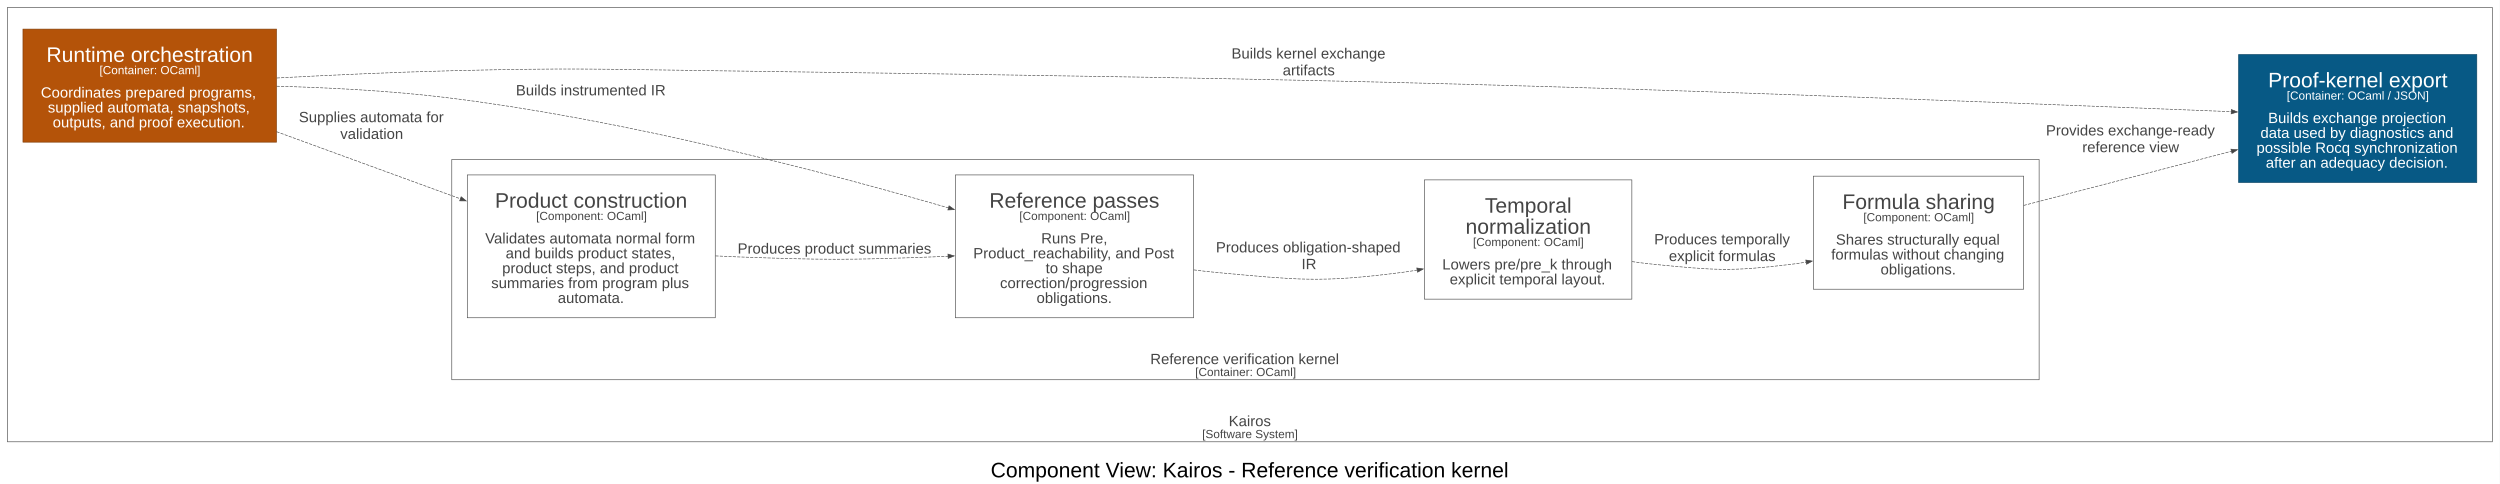
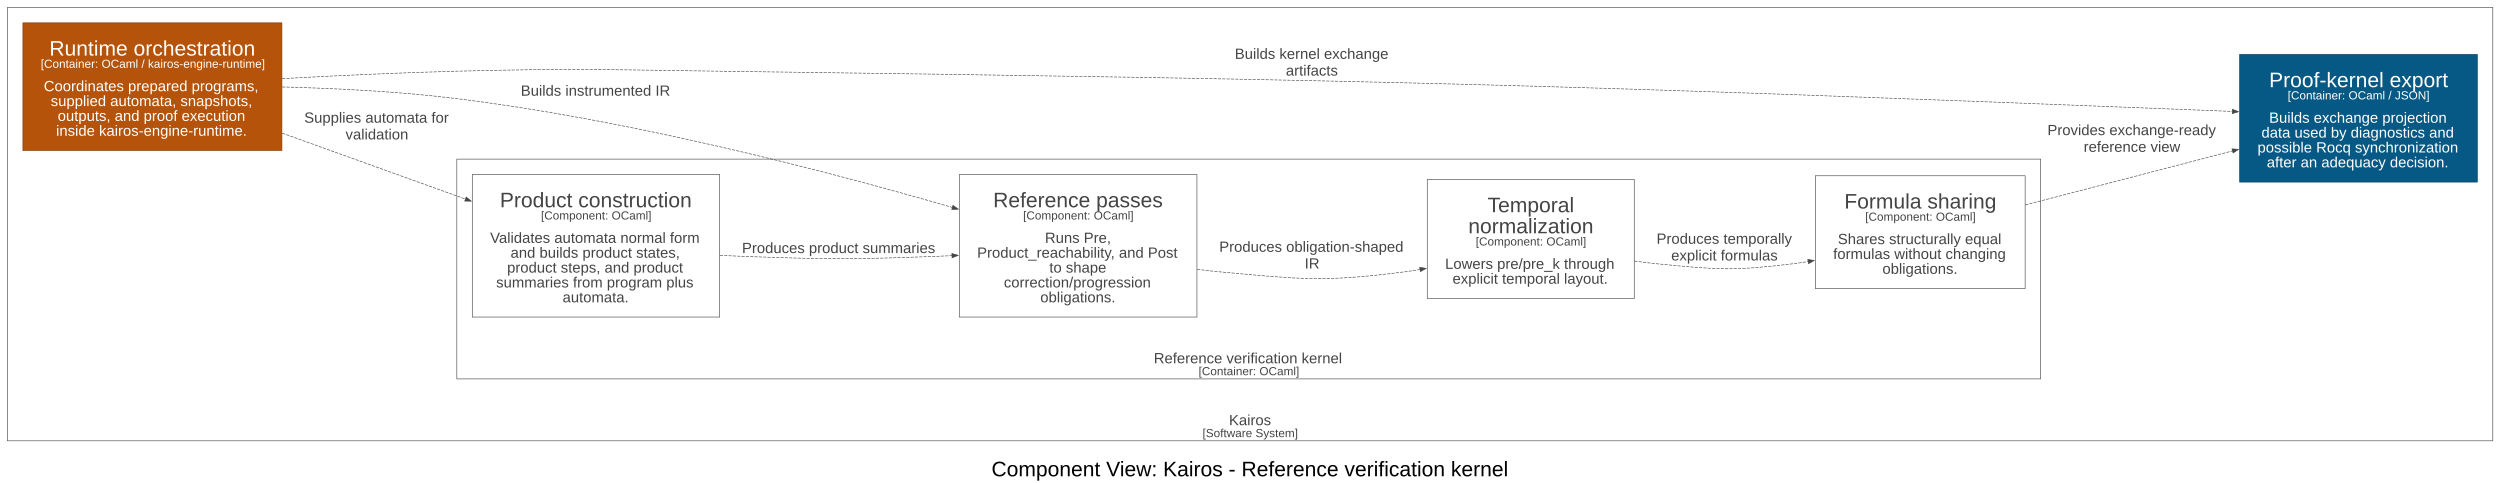
- <svg xmlns="http://www.w3.org/2000/svg" width="4029pt" height="780pt" viewBox="0.00 0.00 4029.00 780.00">
+ <svg xmlns="http://www.w3.org/2000/svg" width="4038pt" height="780pt" viewBox="0.00 0.00 4038.00 780.00">
  <g id="graph0" class="graph" transform="scale(1 1) rotate(0) translate(4 776)">
-     <polygon fill="white" stroke="none" points="-4,4 -4,-776 4024.6,-776 4024.6,4 -4,4" />
-     <text xml:space="preserve" text-anchor="start" x="1592.55" y="-6.7" font-family="Arial" font-size="34.00">Component View: Kairos - Reference verification kernel</text>
+     <polygon fill="white" stroke="none" points="-4,4 -4,-776 4034.35,-776 4034.35,4 -4,4" />
+     <text xml:space="preserve" text-anchor="start" x="1597.43" y="-6.7" font-family="Arial" font-size="34.00">Component View: Kairos - Reference verification kernel</text>
    <g id="clust1" class="cluster">
-       <polygon fill="none" stroke="#444444" points="8,-64 8,-764 4012.6,-764 4012.6,-64 8,-64" />
-       <text xml:space="preserve" text-anchor="start" x="1976.18" y="-89.2" font-family="Arial" font-size="24.00" fill="#444444">Kairos</text>
-       <text xml:space="preserve" text-anchor="start" x="1933.43" y="-69.95" font-family="Arial" font-size="19.00" fill="#444444">[Software System]</text>
+       <polygon fill="none" stroke="#444444" points="8,-64 8,-764 4022.35,-764 4022.35,-64 8,-64" />
+       <text xml:space="preserve" text-anchor="start" x="1981.05" y="-89.2" font-family="Arial" font-size="24.00" fill="#444444">Kairos</text>
+       <text xml:space="preserve" text-anchor="start" x="1938.3" y="-69.95" font-family="Arial" font-size="19.00" fill="#444444">[Software System]</text>
    </g>
    <g id="clust2" class="cluster">
-       <polygon fill="none" stroke="#444444" points="724.1,-164 724.1,-519 3282.25,-519 3282.25,-164 724.1,-164" />
-       <text xml:space="preserve" text-anchor="start" x="1849.8" y="-189.2" font-family="Arial" font-size="24.00" fill="#444444">Reference verification kernel</text>
-       <text xml:space="preserve" text-anchor="start" x="1922.18" y="-169.95" font-family="Arial" font-size="19.00" fill="#444444">[Container: OCaml]</text>
+       <polygon fill="none" stroke="#444444" points="733.85,-164 733.85,-519 3292,-519 3292,-164 733.85,-164" />
+       <text xml:space="preserve" text-anchor="start" x="1859.55" y="-189.2" font-family="Arial" font-size="24.00" fill="#444444">Reference verification kernel</text>
+       <text xml:space="preserve" text-anchor="start" x="1931.93" y="-169.95" font-family="Arial" font-size="19.00" fill="#444444">[Container: OCaml]</text>
    </g>
    <g id="15" class="node">
-       <polygon fill="#ffffff" stroke="#444444" points="1148.7,-494.1 749.1,-494.1 749.1,-263.9 1148.7,-263.9 1148.7,-494.1" />
-       <text xml:space="preserve" text-anchor="start" x="793.65" y="-441.2" font-family="Arial" font-size="34.00" fill="#444444">Product construction</text>
-       <text xml:space="preserve" text-anchor="start" x="860.03" y="-421.45" font-family="Arial" font-size="19.00" fill="#444444">[Component: OCaml]</text>
-       <text xml:space="preserve" text-anchor="start" x="777.9" y="-383.7" font-family="Arial" font-size="24.00" fill="#444444">Validates automata normal form</text>
-       <text xml:space="preserve" text-anchor="start" x="810.9" y="-359.7" font-family="Arial" font-size="24.00" fill="#444444">and builds product states,</text>
-       <text xml:space="preserve" text-anchor="start" x="805.28" y="-335.7" font-family="Arial" font-size="24.00" fill="#444444">product steps, and product</text>
-       <text xml:space="preserve" text-anchor="start" x="787.65" y="-311.7" font-family="Arial" font-size="24.00" fill="#444444">summaries from program plus</text>
-       <text xml:space="preserve" text-anchor="start" x="894.9" y="-287.7" font-family="Arial" font-size="24.00" fill="#444444">automata.</text>
+       <polygon fill="#ffffff" stroke="#444444" points="1158.45,-494.1 758.85,-494.1 758.85,-263.9 1158.45,-263.9 1158.45,-494.1" />
+       <text xml:space="preserve" text-anchor="start" x="803.4" y="-441.2" font-family="Arial" font-size="34.00" fill="#444444">Product construction</text>
+       <text xml:space="preserve" text-anchor="start" x="869.78" y="-421.45" font-family="Arial" font-size="19.00" fill="#444444">[Component: OCaml]</text>
+       <text xml:space="preserve" text-anchor="start" x="787.65" y="-383.7" font-family="Arial" font-size="24.00" fill="#444444">Validates automata normal form</text>
+       <text xml:space="preserve" text-anchor="start" x="820.65" y="-359.7" font-family="Arial" font-size="24.00" fill="#444444">and builds product states,</text>
+       <text xml:space="preserve" text-anchor="start" x="815.03" y="-335.7" font-family="Arial" font-size="24.00" fill="#444444">product steps, and product</text>
+       <text xml:space="preserve" text-anchor="start" x="797.4" y="-311.7" font-family="Arial" font-size="24.00" fill="#444444">summaries from program plus</text>
+       <text xml:space="preserve" text-anchor="start" x="904.65" y="-287.7" font-family="Arial" font-size="24.00" fill="#444444">automata.</text>
    </g>
    <g id="16" class="node">
-       <polygon fill="#ffffff" stroke="#444444" points="1919.55,-494.1 1535.7,-494.1 1535.7,-263.9 1919.55,-263.9 1919.55,-494.1" />
-       <text xml:space="preserve" text-anchor="start" x="1590.38" y="-441.2" font-family="Arial" font-size="34.00" fill="#444444">Reference passes</text>
-       <text xml:space="preserve" text-anchor="start" x="1638.75" y="-421.45" font-family="Arial" font-size="19.00" fill="#444444">[Component: OCaml]</text>
-       <text xml:space="preserve" text-anchor="start" x="1674" y="-383.7" font-family="Arial" font-size="24.00" fill="#444444">Runs Pre,</text>
-       <text xml:space="preserve" text-anchor="start" x="1564.5" y="-359.7" font-family="Arial" font-size="24.00" fill="#444444">Product_reachability, and Post</text>
-       <text xml:space="preserve" text-anchor="start" x="1681.13" y="-335.7" font-family="Arial" font-size="24.00" fill="#444444">to shape</text>
-       <text xml:space="preserve" text-anchor="start" x="1607.63" y="-311.7" font-family="Arial" font-size="24.00" fill="#444444">correction/progression</text>
-       <text xml:space="preserve" text-anchor="start" x="1666.5" y="-287.7" font-family="Arial" font-size="24.00" fill="#444444">obligations.</text>
+       <polygon fill="#ffffff" stroke="#444444" points="1929.3,-494.1 1545.45,-494.1 1545.45,-263.9 1929.3,-263.9 1929.3,-494.1" />
+       <text xml:space="preserve" text-anchor="start" x="1600.13" y="-441.2" font-family="Arial" font-size="34.00" fill="#444444">Reference passes</text>
+       <text xml:space="preserve" text-anchor="start" x="1648.5" y="-421.45" font-family="Arial" font-size="19.00" fill="#444444">[Component: OCaml]</text>
+       <text xml:space="preserve" text-anchor="start" x="1683.75" y="-383.7" font-family="Arial" font-size="24.00" fill="#444444">Runs Pre,</text>
+       <text xml:space="preserve" text-anchor="start" x="1574.25" y="-359.7" font-family="Arial" font-size="24.00" fill="#444444">Product_reachability, and Post</text>
+       <text xml:space="preserve" text-anchor="start" x="1690.88" y="-335.7" font-family="Arial" font-size="24.00" fill="#444444">to shape</text>
+       <text xml:space="preserve" text-anchor="start" x="1617.38" y="-311.7" font-family="Arial" font-size="24.00" fill="#444444">correction/progression</text>
+       <text xml:space="preserve" text-anchor="start" x="1676.25" y="-287.7" font-family="Arial" font-size="24.00" fill="#444444">obligations.</text>
    </g>
    <g id="69" class="edge">
-       <path fill="none" stroke="#444444" stroke-dasharray="5,2" d="M1149.04,-363.58C1161.1,-362.96 1173.06,-362.42 1184.7,-362 1324.61,-356.94 1359.8,-356.77 1499.7,-362 1507.71,-362.3 1515.87,-362.66 1524.11,-363.06" />
-       <polygon fill="#444444" stroke="#444444" points="1523.72,-366.55 1533.88,-363.57 1524.08,-359.56 1523.72,-366.55" />
-       <text xml:space="preserve" text-anchor="start" x="1184.7" y="-367.25" font-family="Arial" font-size="24.00" fill="#444444">Produces product summaries</text>
+       <path fill="none" stroke="#444444" stroke-dasharray="5,2" d="M1158.79,-363.58C1170.85,-362.96 1182.81,-362.42 1194.45,-362 1334.36,-356.94 1369.55,-356.77 1509.45,-362 1517.46,-362.3 1525.62,-362.66 1533.86,-363.06" />
+       <polygon fill="#444444" stroke="#444444" points="1533.47,-366.55 1543.63,-363.57 1533.83,-359.56 1533.47,-366.55" />
+       <text xml:space="preserve" text-anchor="start" x="1194.45" y="-367.25" font-family="Arial" font-size="24.00" fill="#444444">Produces product summaries</text>
    </g>
    <g id="17" class="node">
-       <polygon fill="#ffffff" stroke="#444444" points="2625.9,-486.1 2291.55,-486.1 2291.55,-293.9 2625.9,-293.9 2625.9,-486.1" />
-       <text xml:space="preserve" text-anchor="start" x="2388.98" y="-433.2" font-family="Arial" font-size="34.00" fill="#444444">Temporal</text>
-       <text xml:space="preserve" text-anchor="start" x="2357.85" y="-399.2" font-family="Arial" font-size="34.00" fill="#444444">normalization</text>
-       <text xml:space="preserve" text-anchor="start" x="2369.85" y="-379.45" font-family="Arial" font-size="19.00" fill="#444444">[Component: OCaml]</text>
-       <text xml:space="preserve" text-anchor="start" x="2320.35" y="-341.7" font-family="Arial" font-size="24.00" fill="#444444">Lowers pre/pre_k through</text>
-       <text xml:space="preserve" text-anchor="start" x="2332.35" y="-317.7" font-family="Arial" font-size="24.00" fill="#444444">explicit temporal layout.</text>
+       <polygon fill="#ffffff" stroke="#444444" points="2635.65,-486.1 2301.3,-486.1 2301.3,-293.9 2635.65,-293.9 2635.65,-486.1" />
+       <text xml:space="preserve" text-anchor="start" x="2398.73" y="-433.2" font-family="Arial" font-size="34.00" fill="#444444">Temporal</text>
+       <text xml:space="preserve" text-anchor="start" x="2367.6" y="-399.2" font-family="Arial" font-size="34.00" fill="#444444">normalization</text>
+       <text xml:space="preserve" text-anchor="start" x="2379.6" y="-379.45" font-family="Arial" font-size="19.00" fill="#444444">[Component: OCaml]</text>
+       <text xml:space="preserve" text-anchor="start" x="2330.1" y="-341.7" font-family="Arial" font-size="24.00" fill="#444444">Lowers pre/pre_k through</text>
+       <text xml:space="preserve" text-anchor="start" x="2342.1" y="-317.7" font-family="Arial" font-size="24.00" fill="#444444">explicit temporal layout.</text>
    </g>
    <g id="70" class="edge">
-       <path fill="none" stroke="#444444" stroke-dasharray="5,2" d="M1919.87,-341.04C1931.91,-339.45 1943.88,-338.07 1955.55,-337 2088.33,-324.82 2123.31,-319.95 2255.55,-337 2263.59,-338.04 2271.77,-339.3 2280,-340.73" />
-       <polygon fill="#444444" stroke="#444444" points="2279.29,-344.16 2289.75,-342.52 2280.55,-337.27 2279.29,-344.16" />
-       <text xml:space="preserve" text-anchor="start" x="1955.55" y="-369.25" font-family="Arial" font-size="24.00" fill="#444444">Produces obligation-shaped</text>
-       <text xml:space="preserve" text-anchor="start" x="2093.55" y="-342.25" font-family="Arial" font-size="24.00" fill="#444444">IR</text>
+       <path fill="none" stroke="#444444" stroke-dasharray="5,2" d="M1929.62,-341.04C1941.66,-339.45 1953.63,-338.07 1965.3,-337 2098.08,-324.82 2133.06,-319.95 2265.3,-337 2273.34,-338.04 2281.52,-339.3 2289.75,-340.73" />
+       <polygon fill="#444444" stroke="#444444" points="2289.04,-344.16 2299.5,-342.52 2290.3,-337.27 2289.04,-344.16" />
+       <text xml:space="preserve" text-anchor="start" x="1965.3" y="-369.25" font-family="Arial" font-size="24.00" fill="#444444">Produces obligation-shaped</text>
+       <text xml:space="preserve" text-anchor="start" x="2103.3" y="-342.25" font-family="Arial" font-size="24.00" fill="#444444">IR</text>
    </g>
    <g id="18" class="node">
-       <polygon fill="#ffffff" stroke="#444444" points="3257.25,-492.1 2918.4,-492.1 2918.4,-309.9 3257.25,-309.9 3257.25,-492.1" />
-       <text xml:space="preserve" text-anchor="start" x="2965.2" y="-439.2" font-family="Arial" font-size="34.00" fill="#444444">Formula sharing</text>
-       <text xml:space="preserve" text-anchor="start" x="2998.95" y="-419.45" font-family="Arial" font-size="19.00" fill="#444444">[Component: OCaml]</text>
-       <text xml:space="preserve" text-anchor="start" x="2954.7" y="-381.7" font-family="Arial" font-size="24.00" fill="#444444">Shares structurally equal</text>
-       <text xml:space="preserve" text-anchor="start" x="2947.2" y="-357.7" font-family="Arial" font-size="24.00" fill="#444444">formulas without changing</text>
-       <text xml:space="preserve" text-anchor="start" x="3026.7" y="-333.7" font-family="Arial" font-size="24.00" fill="#444444">obligations.</text>
+       <polygon fill="#ffffff" stroke="#444444" points="3267,-492.1 2928.15,-492.1 2928.15,-309.9 3267,-309.9 3267,-492.1" />
+       <text xml:space="preserve" text-anchor="start" x="2974.95" y="-439.2" font-family="Arial" font-size="34.00" fill="#444444">Formula sharing</text>
+       <text xml:space="preserve" text-anchor="start" x="3008.7" y="-419.45" font-family="Arial" font-size="19.00" fill="#444444">[Component: OCaml]</text>
+       <text xml:space="preserve" text-anchor="start" x="2964.45" y="-381.7" font-family="Arial" font-size="24.00" fill="#444444">Shares structurally equal</text>
+       <text xml:space="preserve" text-anchor="start" x="2956.95" y="-357.7" font-family="Arial" font-size="24.00" fill="#444444">formulas without changing</text>
+       <text xml:space="preserve" text-anchor="start" x="3036.45" y="-333.7" font-family="Arial" font-size="24.00" fill="#444444">obligations.</text>
    </g>
    <g id="71" class="edge">
-       <path fill="none" stroke="#444444" stroke-dasharray="5,2" d="M2626.21,-354.4C2638.25,-352.65 2650.24,-351.14 2661.9,-350 2759.43,-340.44 2785.13,-338.05 2882.4,-350 2890.45,-350.99 2898.64,-352.19 2906.88,-353.56" />
-       <polygon fill="#444444" stroke="#444444" points="2906.2,-356.99 2916.66,-355.26 2907.41,-350.1 2906.2,-356.99" />
-       <text xml:space="preserve" text-anchor="start" x="2661.9" y="-382.25" font-family="Arial" font-size="24.00" fill="#444444">Produces temporally</text>
-       <text xml:space="preserve" text-anchor="start" x="2685.53" y="-355.25" font-family="Arial" font-size="24.00" fill="#444444">explicit formulas</text>
+       <path fill="none" stroke="#444444" stroke-dasharray="5,2" d="M2635.96,-354.4C2648,-352.65 2659.99,-351.14 2671.65,-350 2769.18,-340.44 2794.88,-338.05 2892.15,-350 2900.2,-350.99 2908.39,-352.19 2916.63,-353.56" />
+       <polygon fill="#444444" stroke="#444444" points="2915.95,-356.99 2926.41,-355.26 2917.16,-350.1 2915.95,-356.99" />
+       <text xml:space="preserve" text-anchor="start" x="2671.65" y="-382.25" font-family="Arial" font-size="24.00" fill="#444444">Produces temporally</text>
+       <text xml:space="preserve" text-anchor="start" x="2695.28" y="-355.25" font-family="Arial" font-size="24.00" fill="#444444">explicit formulas</text>
    </g>
    <g id="19" class="node">
-       <polygon fill="#075985" stroke="#043e5d" points="3987.6,-688.1 3603.75,-688.1 3603.75,-481.9 3987.6,-481.9 3987.6,-688.1" />
-       <text xml:space="preserve" text-anchor="start" x="3651.3" y="-635.2" font-family="Arial" font-size="34.00" fill="#ffffff">Proof-kernel export</text>
-       <text xml:space="preserve" text-anchor="start" x="3681.3" y="-615.45" font-family="Arial" font-size="19.00" fill="#ffffff">[Container: OCaml / JSON]</text>
-       <text xml:space="preserve" text-anchor="start" x="3651.3" y="-577.7" font-family="Arial" font-size="24.00" fill="#ffffff">Builds exchange projection</text>
-       <text xml:space="preserve" text-anchor="start" x="3638.93" y="-553.7" font-family="Arial" font-size="24.00" fill="#ffffff">data used by diagnostics and</text>
-       <text xml:space="preserve" text-anchor="start" x="3632.55" y="-529.7" font-family="Arial" font-size="24.00" fill="#ffffff">possible Rocq synchronization</text>
-       <text xml:space="preserve" text-anchor="start" x="3647.55" y="-505.7" font-family="Arial" font-size="24.00" fill="#ffffff">after an adequacy decision.</text>
+       <polygon fill="#075985" stroke="#043e5d" points="3997.35,-688.1 3613.5,-688.1 3613.5,-481.9 3997.35,-481.9 3997.35,-688.1" />
+       <text xml:space="preserve" text-anchor="start" x="3661.05" y="-635.2" font-family="Arial" font-size="34.00" fill="#ffffff">Proof-kernel export</text>
+       <text xml:space="preserve" text-anchor="start" x="3691.05" y="-615.45" font-family="Arial" font-size="19.00" fill="#ffffff">[Container: OCaml / JSON]</text>
+       <text xml:space="preserve" text-anchor="start" x="3661.05" y="-577.7" font-family="Arial" font-size="24.00" fill="#ffffff">Builds exchange projection</text>
+       <text xml:space="preserve" text-anchor="start" x="3648.68" y="-553.7" font-family="Arial" font-size="24.00" fill="#ffffff">data used by diagnostics and</text>
+       <text xml:space="preserve" text-anchor="start" x="3642.3" y="-529.7" font-family="Arial" font-size="24.00" fill="#ffffff">possible Rocq synchronization</text>
+       <text xml:space="preserve" text-anchor="start" x="3657.3" y="-505.7" font-family="Arial" font-size="24.00" fill="#ffffff">after an adequacy decision.</text>
    </g>
    <g id="73" class="edge">
-       <path fill="none" stroke="#444444" stroke-dasharray="5,2" d="M3257.45,-444.96C3358.08,-471.19 3486.51,-504.67 3592.56,-532.31" />
-       <polygon fill="#444444" stroke="#444444" points="3591.38,-535.62 3601.94,-534.76 3593.15,-528.85 3591.38,-535.62" />
-       <text xml:space="preserve" text-anchor="start" x="3293.25" y="-557.73" font-family="Arial" font-size="24.00" fill="#444444">Provides exchange-ready</text>
-       <text xml:space="preserve" text-anchor="start" x="3351.75" y="-530.73" font-family="Arial" font-size="24.00" fill="#444444">reference view</text>
+       <path fill="none" stroke="#444444" stroke-dasharray="5,2" d="M3267.2,-444.96C3367.83,-471.19 3496.26,-504.67 3602.31,-532.31" />
+       <polygon fill="#444444" stroke="#444444" points="3601.13,-535.62 3611.69,-534.76 3602.9,-528.85 3601.13,-535.62" />
+       <text xml:space="preserve" text-anchor="start" x="3303" y="-557.73" font-family="Arial" font-size="24.00" fill="#444444">Provides exchange-ready</text>
+       <text xml:space="preserve" text-anchor="start" x="3361.5" y="-530.73" font-family="Arial" font-size="24.00" fill="#444444">reference view</text>
    </g>
    <g id="22" class="node">
-       <polygon fill="#b45309" stroke="#7d3a06" points="441.6,-729.1 33,-729.1 33,-546.9 441.6,-546.9 441.6,-729.1" />
-       <text xml:space="preserve" text-anchor="start" x="70.8" y="-676.2" font-family="Arial" font-size="34.00" fill="#ffffff">Runtime orchestration</text>
-       <text xml:space="preserve" text-anchor="start" x="156.3" y="-656.45" font-family="Arial" font-size="19.00" fill="#ffffff">[Container: OCaml]</text>
-       <text xml:space="preserve" text-anchor="start" x="61.8" y="-618.7" font-family="Arial" font-size="24.00" fill="#ffffff">Coordinates prepared programs,</text>
-       <text xml:space="preserve" text-anchor="start" x="73.05" y="-594.7" font-family="Arial" font-size="24.00" fill="#ffffff">supplied automata, snapshots,</text>
-       <text xml:space="preserve" text-anchor="start" x="80.93" y="-570.7" font-family="Arial" font-size="24.00" fill="#ffffff">outputs, and proof execution.</text>
+       <polygon fill="#b45309" stroke="#7d3a06" points="451.35,-739.1 33,-739.1 33,-532.9 451.35,-532.9 451.35,-739.1" />
+       <text xml:space="preserve" text-anchor="start" x="75.68" y="-686.2" font-family="Arial" font-size="34.00" fill="#ffffff">Runtime orchestration</text>
+       <text xml:space="preserve" text-anchor="start" x="61.8" y="-666.45" font-family="Arial" font-size="19.00" fill="#ffffff">[Container: OCaml / kairos-engine-runtime]</text>
+       <text xml:space="preserve" text-anchor="start" x="66.68" y="-628.7" font-family="Arial" font-size="24.00" fill="#ffffff">Coordinates prepared programs,</text>
+       <text xml:space="preserve" text-anchor="start" x="77.93" y="-604.7" font-family="Arial" font-size="24.00" fill="#ffffff">supplied automata, snapshots,</text>
+       <text xml:space="preserve" text-anchor="start" x="89.18" y="-580.7" font-family="Arial" font-size="24.00" fill="#ffffff">outputs, and proof execution</text>
+       <text xml:space="preserve" text-anchor="start" x="86.55" y="-556.7" font-family="Arial" font-size="24.00" fill="#ffffff">inside kairos-engine-runtime.</text>
    </g>
    <g id="81" class="edge">
-       <path fill="none" stroke="#444444" stroke-dasharray="5,2" d="M441.64,-563.78C534.51,-529.88 644.42,-489.77 738.06,-455.59" />
-       <polygon fill="#444444" stroke="#444444" points="739.2,-458.9 747.39,-452.18 736.8,-452.32 739.2,-458.9" />
-       <text xml:space="preserve" text-anchor="start" x="477.6" y="-579.08" font-family="Arial" font-size="24.00" fill="#444444">Supplies automata for</text>
-       <text xml:space="preserve" text-anchor="start" x="544.35" y="-552.08" font-family="Arial" font-size="24.00" fill="#444444">validation</text>
+       <path fill="none" stroke="#444444" stroke-dasharray="5,2" d="M451.75,-560.97C544.95,-527.45 654.59,-488.01 747.92,-454.44" />
+       <polygon fill="#444444" stroke="#444444" points="748.99,-457.78 757.22,-451.1 746.62,-451.19 748.99,-457.78" />
+       <text xml:space="preserve" text-anchor="start" x="487.35" y="-577.79" font-family="Arial" font-size="24.00" fill="#444444">Supplies automata for</text>
+       <text xml:space="preserve" text-anchor="start" x="554.1" y="-550.79" font-family="Arial" font-size="24.00" fill="#444444">validation</text>
    </g>
    <g id="85" class="edge">
-       <path fill="none" stroke="#444444" stroke-dasharray="5,2" d="M441.91,-637.06C526.1,-634.8 624.55,-629.75 713.1,-619 999.23,-584.28 1321.98,-499.75 1524.81,-440.9" />
-       <polygon fill="#444444" stroke="#444444" points="1525.51,-444.34 1534.13,-438.19 1523.55,-437.62 1525.51,-444.34" />
-       <text xml:space="preserve" text-anchor="start" x="827.4" y="-622.34" font-family="Arial" font-size="24.00" fill="#444444">Builds instrumented IR</text>
+       <path fill="none" stroke="#444444" stroke-dasharray="5,2" d="M451.82,-635.5C536.21,-633.4 634.41,-628.52 722.85,-618 1009,-583.95 1331.74,-499.65 1534.57,-440.87" />
+       <polygon fill="#444444" stroke="#444444" points="1535.26,-444.31 1543.89,-438.16 1533.31,-437.59 1535.26,-444.31" />
+       <text xml:space="preserve" text-anchor="start" x="837.15" y="-621.38" font-family="Arial" font-size="24.00" fill="#444444">Builds instrumented IR</text>
    </g>
    <g id="45" class="edge">
-       <path fill="none" stroke="#444444" stroke-dasharray="5,2" d="M442.08,-650.31C528.96,-654.98 631.45,-659.71 724.1,-662 912.75,-666.66 960.01,-664.53 1148.7,-662 2224.12,-647.55 2493.08,-639.85 3567.75,-597 3575.74,-596.68 3583.9,-596.34 3592.13,-595.98" />
-       <polygon fill="#444444" stroke="#444444" points="3592.06,-599.48 3601.89,-595.54 3591.75,-592.49 3592.06,-599.48" />
-       <text xml:space="preserve" text-anchor="start" x="1980.68" y="-681.63" font-family="Arial" font-size="24.00" fill="#444444">Builds kernel exchange</text>
-       <text xml:space="preserve" text-anchor="start" x="2063.18" y="-654.63" font-family="Arial" font-size="24.00" fill="#444444">artifacts</text>
+       <path fill="none" stroke="#444444" stroke-dasharray="5,2" d="M451.7,-648.97C538.86,-653.78 641.23,-658.64 733.85,-661 922.5,-665.8 969.76,-663.5 1158.45,-661 2233.87,-646.78 2502.84,-639.62 3577.5,-597 3585.5,-596.68 3593.65,-596.34 3601.88,-595.98" />
+       <polygon fill="#444444" stroke="#444444" points="3601.81,-599.49 3611.64,-595.54 3601.5,-592.49 3601.81,-599.49" />
+       <text xml:space="preserve" text-anchor="start" x="1990.43" y="-680.91" font-family="Arial" font-size="24.00" fill="#444444">Builds kernel exchange</text>
+       <text xml:space="preserve" text-anchor="start" x="2072.93" y="-653.91" font-family="Arial" font-size="24.00" fill="#444444">artifacts</text>
    </g>
  </g>
</svg>
